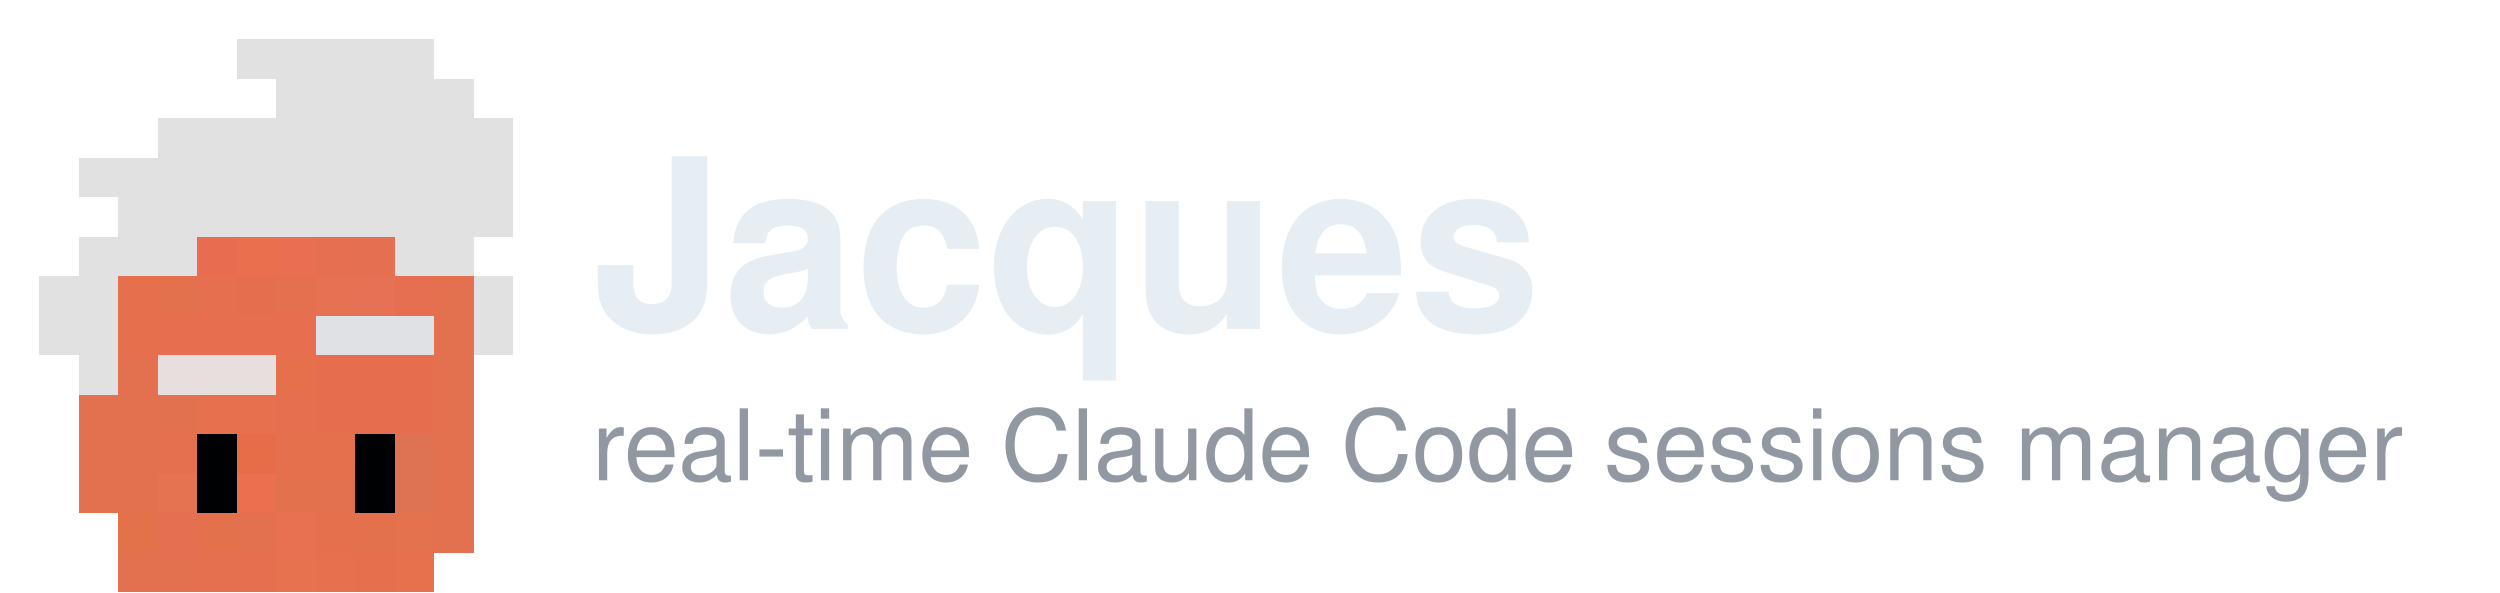
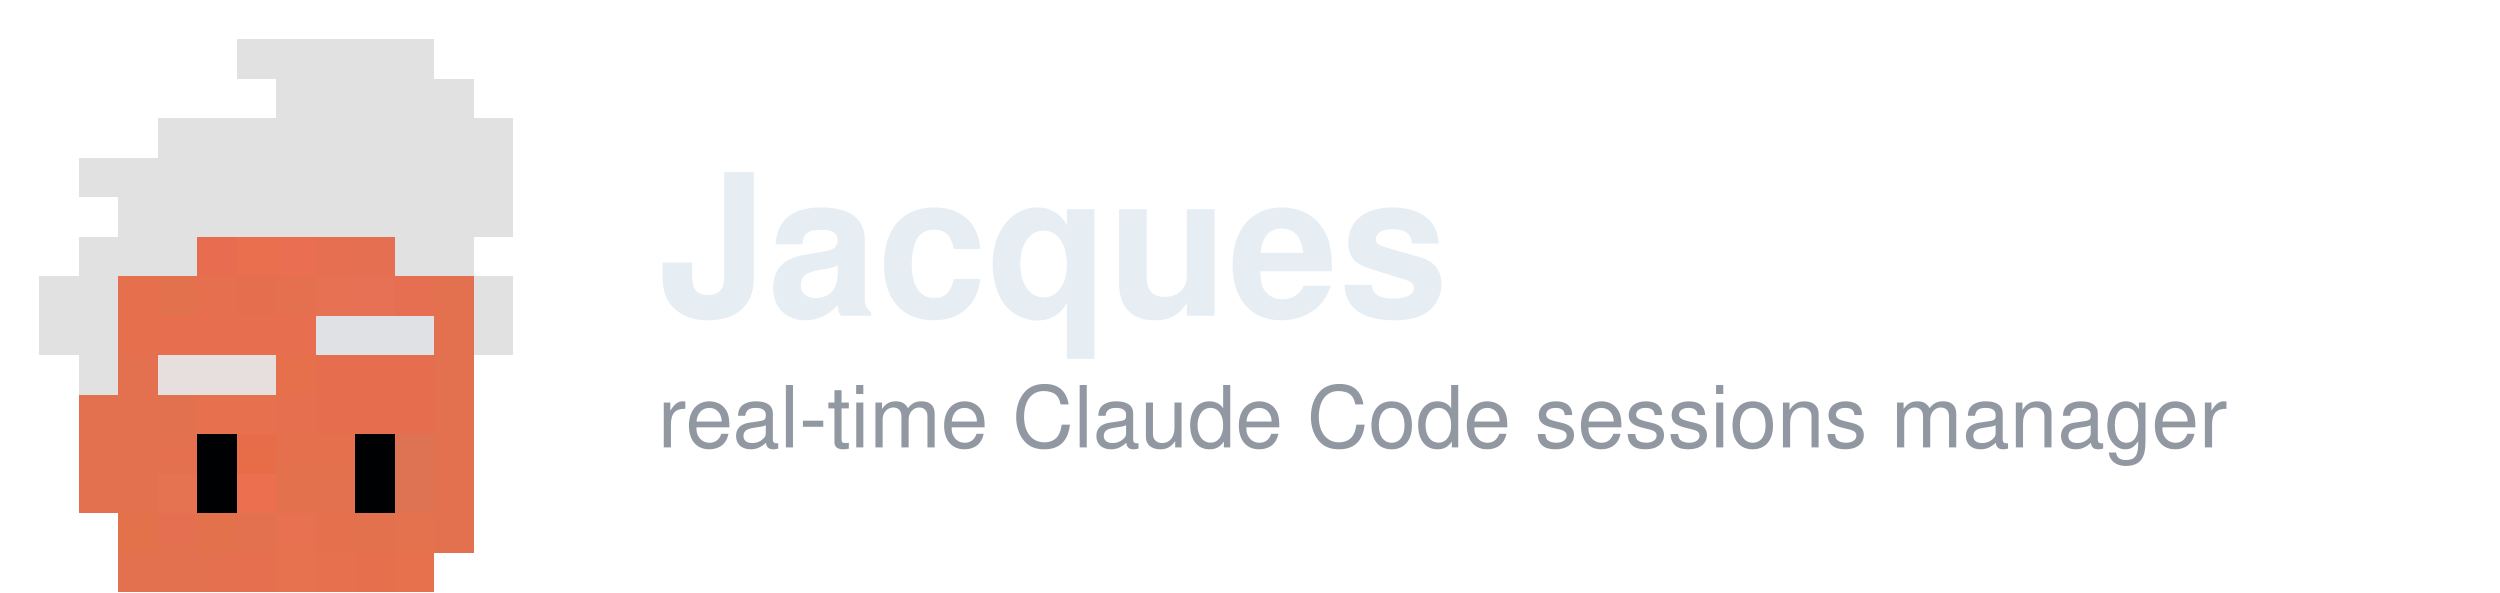
<svg xmlns="http://www.w3.org/2000/svg" viewBox="0 0 380 90">
  <g transform="translate(0, 0) scale(6)" shape-rendering="crispEdges">
    <rect x="6" y="1" width="5" height="1" fill="#e1e1e1" />
    <rect x="7" y="2" width="5" height="1" fill="#e1e1e1" />
    <rect x="4" y="3" width="9" height="1" fill="#e1e1e1" />
    <rect x="2" y="4" width="11" height="1" fill="#e1e1e1" />
    <rect x="3" y="5" width="10" height="1" fill="#e1e1e1" />
    <rect x="2" y="6" width="3" height="1" fill="#e1e1e1" />
    <rect x="5" y="6" width="1" height="1" fill="#e86c50" />
    <rect x="6" y="6" width="1" height="1" fill="#ea6f4e" />
    <rect x="7" y="6" width="1" height="1" fill="#ea6e52" />
    <rect x="8" y="6" width="1" height="1" fill="#e66f51" />
    <rect x="9" y="6" width="1" height="1" fill="#e56f51" />
    <rect x="10" y="6" width="2" height="1" fill="#e1e1e1" />
    <rect x="1" y="7" width="2" height="1" fill="#e1e1e1" />
    <rect x="3" y="7" width="1" height="1" fill="#e66f4d" />
    <rect x="4" y="7" width="1" height="1" fill="#e3714d" />
    <rect x="5" y="7" width="1" height="1" fill="#e66f4f" />
    <rect x="6" y="7" width="1" height="1" fill="#e56e4e" />
    <rect x="7" y="7" width="1" height="1" fill="#e5704f" />
    <rect x="8" y="7" width="1" height="1" fill="#e77153" />
    <rect x="9" y="7" width="1" height="1" fill="#e77155" />
    <rect x="10" y="7" width="1" height="1" fill="#e66f51" />
    <rect x="11" y="7" width="1" height="1" fill="#e3714f" />
    <rect x="12" y="7" width="1" height="1" fill="#e1e1e1" />
    <rect x="1" y="8" width="2" height="1" fill="#e1e1e1" />
    <rect x="3" y="8" width="1" height="1" fill="#e66f4d" />
    <rect x="4" y="8" width="4" height="1" fill="#e76e4f" />
    <rect x="8" y="8" width="3" height="1" fill="#e0e1e5" />
    <rect x="11" y="8" width="1" height="1" fill="#e3714f" />
    <rect x="12" y="8" width="1" height="1" fill="#e1e1e1" />
    <rect x="2" y="9" width="1" height="1" fill="#e1e1e1" />
    <rect x="3" y="9" width="1" height="1" fill="#e3714f" />
    <rect x="4" y="9" width="3" height="1" fill="#e7dfdd" />
    <rect x="7" y="9" width="1" height="1" fill="#e6704c" />
    <rect x="8" y="9" width="3" height="1" fill="#e66d4e" />
    <rect x="11" y="9" width="1" height="1" fill="#e3714f" />
    <rect x="2" y="10" width="2" height="1" fill="#e3714f" />
    <rect x="4" y="10" width="1" height="1" fill="#e2714f" />
    <rect x="5" y="10" width="2" height="1" fill="#e7704e" />
    <rect x="7" y="10" width="1" height="1" fill="#e66f4f" />
    <rect x="8" y="10" width="3" height="1" fill="#e66d4e" />
    <rect x="11" y="10" width="1" height="1" fill="#e3714f" />
    <rect x="2" y="11" width="2" height="1" fill="#e3714f" />
    <rect x="4" y="11" width="1" height="1" fill="#e5704f" />
    <rect x="5" y="11" width="1" height="1" fill="#000103" />
    <rect x="6" y="11" width="1" height="1" fill="#e76d48" />
    <rect x="7" y="11" width="2" height="1" fill="#e5704d" />
    <rect x="9" y="11" width="1" height="1" fill="#000103" />
    <rect x="10" y="11" width="1" height="1" fill="#de7353" />
    <rect x="11" y="11" width="1" height="1" fill="#e3714f" />
    <rect x="2" y="12" width="2" height="1" fill="#e3714f" />
    <rect x="4" y="12" width="1" height="1" fill="#e57351" />
    <rect x="5" y="12" width="1" height="1" fill="#000103" />
    <rect x="6" y="12" width="1" height="1" fill="#ec6f4f" />
    <rect x="7" y="12" width="1" height="1" fill="#e3714d" />
    <rect x="8" y="12" width="1" height="1" fill="#e3714f" />
    <rect x="9" y="12" width="1" height="1" fill="#000103" />
    <rect x="10" y="12" width="1" height="1" fill="#de7353" />
    <rect x="11" y="12" width="1" height="1" fill="#e3714f" />
    <rect x="3" y="13" width="1" height="1" fill="#e3724a" />
    <rect x="4" y="13" width="1" height="1" fill="#e56f51" />
    <rect x="5" y="13" width="1" height="1" fill="#e3714c" />
    <rect x="6" y="13" width="1" height="1" fill="#e3714f" />
    <rect x="7" y="13" width="1" height="1" fill="#e87151" />
    <rect x="8" y="13" width="1" height="1" fill="#e5704d" />
    <rect x="9" y="13" width="1" height="1" fill="#e3714d" />
    <rect x="10" y="13" width="1" height="1" fill="#e4724e" />
    <rect x="11" y="13" width="1" height="1" fill="#e3714f" />
    <rect x="3" y="14" width="2" height="1" fill="#e3714f" />
    <rect x="5" y="14" width="1" height="1" fill="#e5704f" />
    <rect x="6" y="14" width="1" height="1" fill="#e66f4f" />
    <rect x="7" y="14" width="1" height="1" fill="#e7724f" />
    <rect x="8" y="14" width="1" height="1" fill="#e7704e" />
    <rect x="9" y="14" width="1" height="1" fill="#e66f4d" />
    <rect x="10" y="14" width="1" height="1" fill="#e7714d" />
  </g>
-   <text x="90" y="50" font-family="-apple-system, BlinkMacSystemFont, 'Segoe UI', Helvetica, Arial, sans-serif" font-size="36" font-weight="700" fill="#e6edf3">Jacques</text>
-   <text x="90" y="73" font-family="-apple-system, BlinkMacSystemFont, 'Segoe UI', Helvetica, Arial, sans-serif" font-size="15" fill="#9198a1">real-time Claude Code sessions manager</text>
+   <text x="100" y="48" font-family="-apple-system, BlinkMacSystemFont, 'Segoe UI', Helvetica, Arial, sans-serif" font-size="30" font-weight="700" fill="#e6edf3">Jacques</text>
+   <text x="100" y="68" font-family="-apple-system, BlinkMacSystemFont, 'Segoe UI', Helvetica, Arial, sans-serif" font-size="13" fill="#9198a1">real-time Claude Code sessions manager</text>
</svg>
